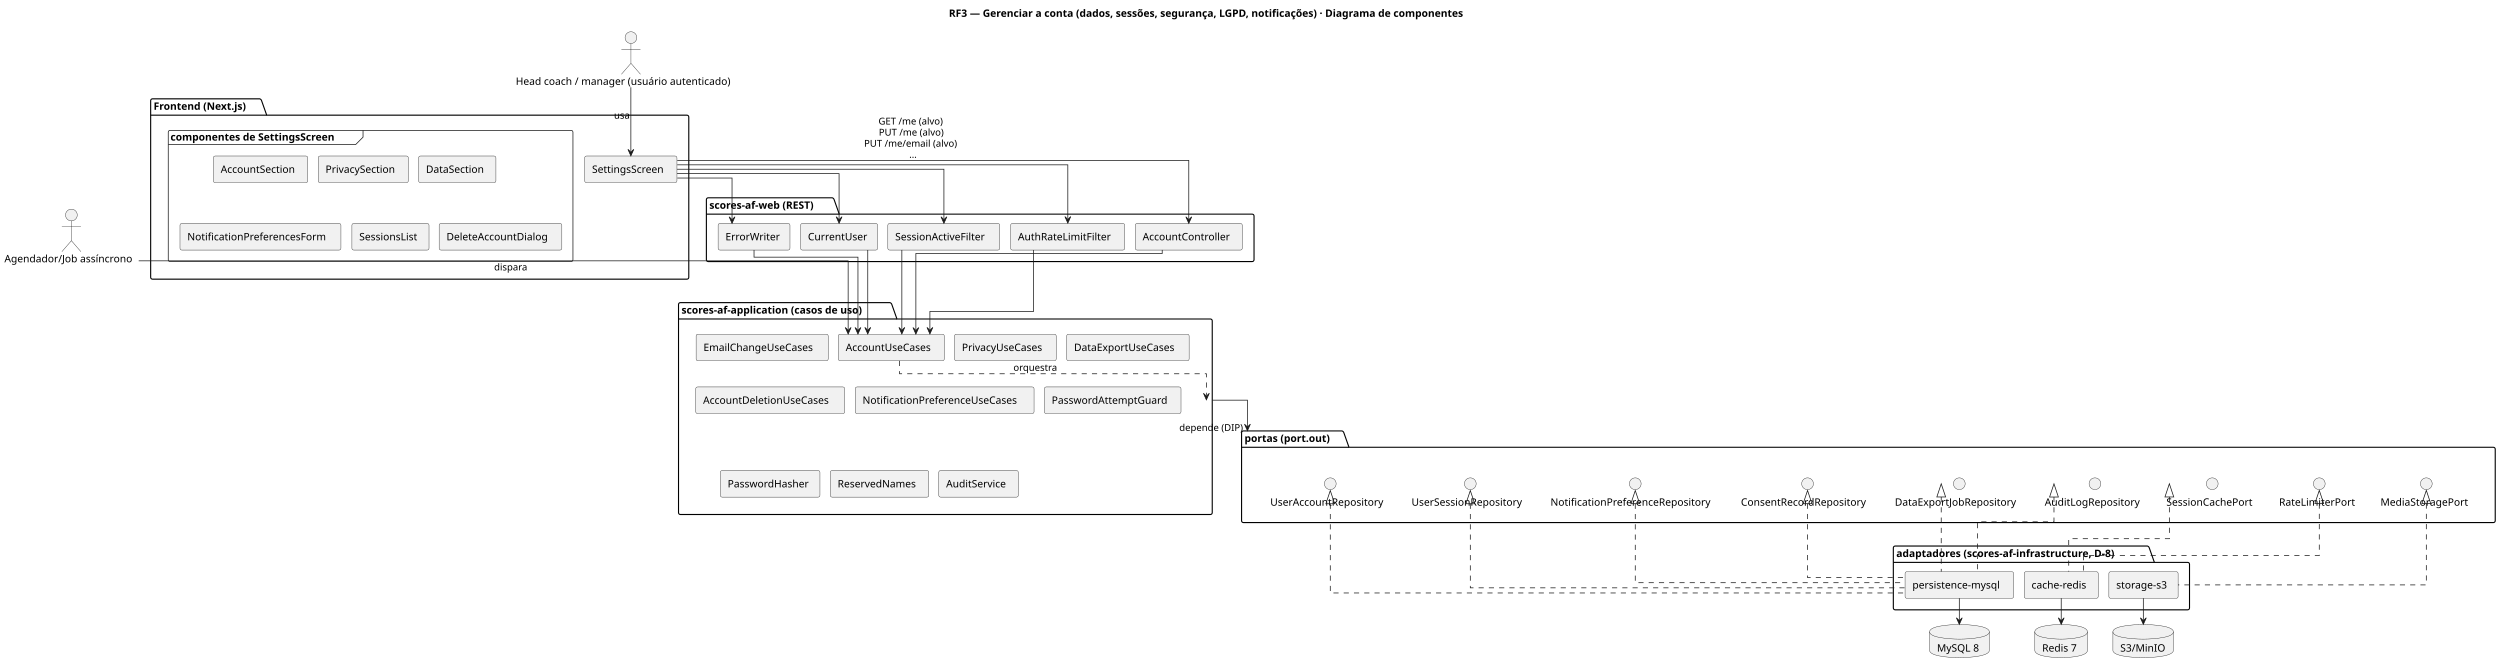
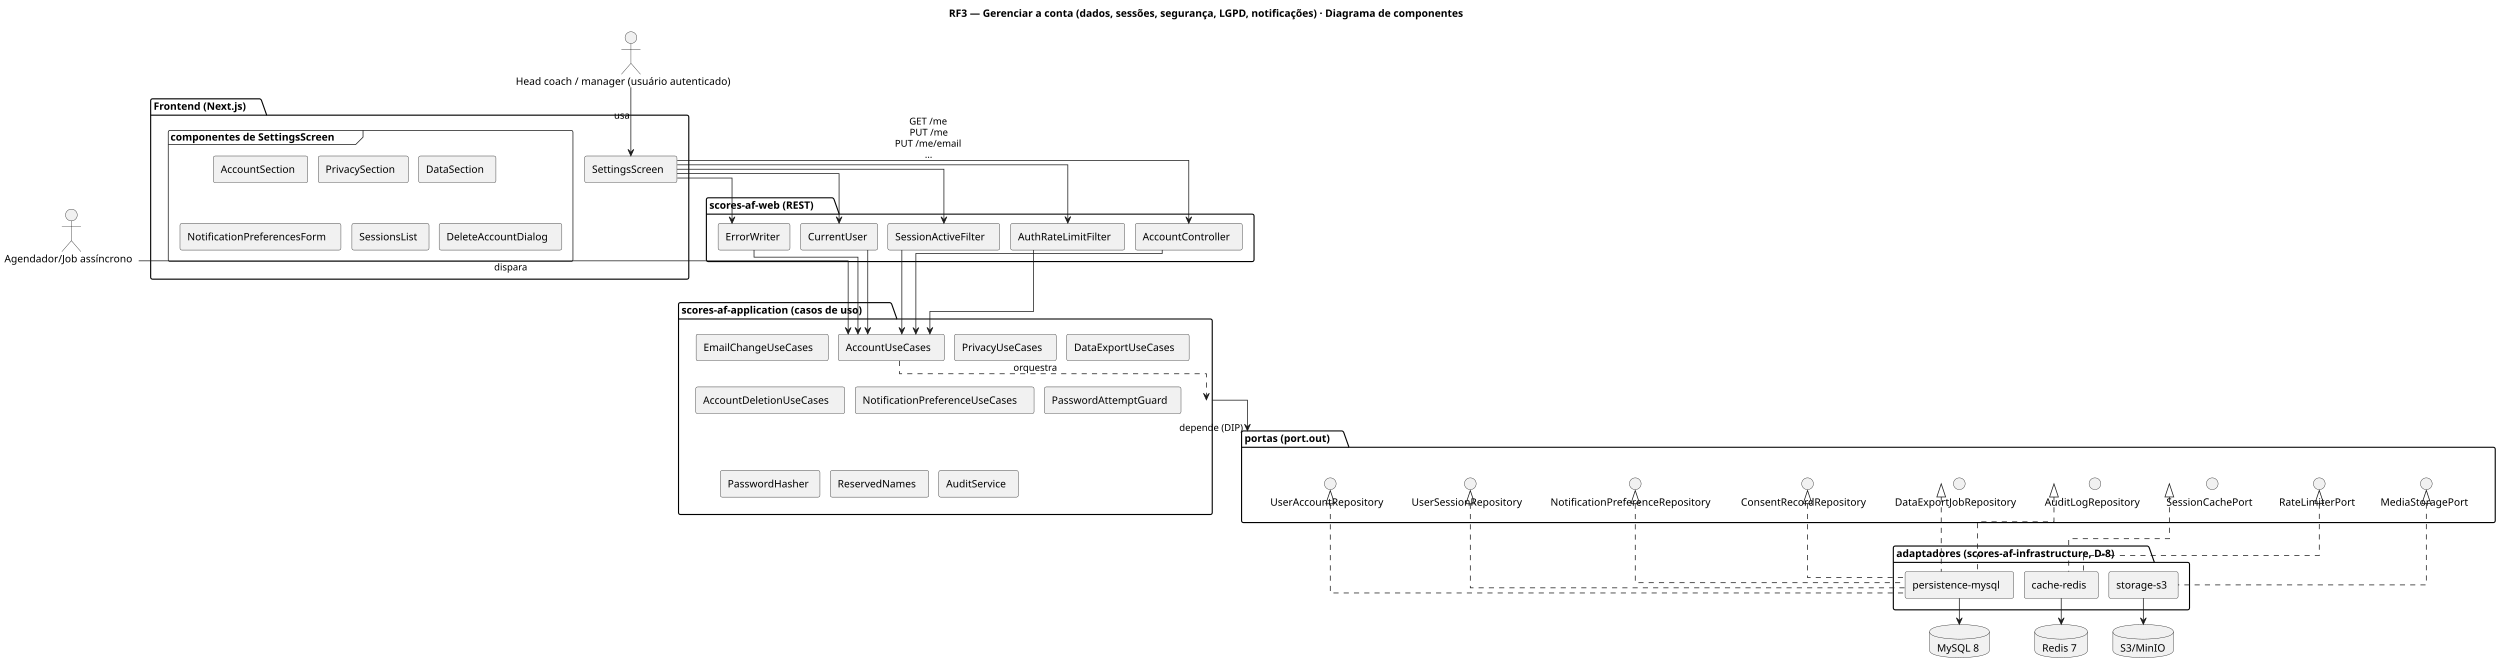
<svg xmlns="http://www.w3.org/2000/svg" contentStyleType="text/css" data-diagram-type="DESCRIPTION" height="914px" preserveAspectRatio="none" style="width:3410px;height:914px;background:#FFFFFF;" version="1.1" viewBox="0 0 3410 914" width="3410px" zoomAndPan="magnify">
  <defs />
  <g>
    <g class="title" data-source-line="1">
      <text fill="#000000" font-family="sans-serif" font-size="14" font-weight="bold" lengthAdjust="spacing" textLength="808.008" x="1294.246" y="22.995">RF3 — Gerenciar a conta (dados, sessões, segurança, LGPD, notificações) · Diagrama de componentes</text>
    </g>
    <g class="cluster" data-entity="pkg_fe" data-source-line="8" data-uid="ent0004" id="cluster_pkg_fe">
      <path d="M208,134.797 L354.284,134.797 A3.75,3.75 0 0 1 356.784,137.297 L363.784,157.094 L937,157.094 A2.5,2.5 0 0 1 939.5,159.594 L939.5,378.297 A2.5,2.5 0 0 1 937,380.797 L208,380.797 A2.5,2.5 0 0 1 205.5,378.297 L205.5,137.297 A2.5,2.5 0 0 1 208,134.797" fill="none" style="stroke:#000000;stroke-width:1.5;" />
      <line style="stroke:#000000;stroke-width:1.5;" x1="205.5" x2="363.784" y1="157.094" y2="157.094" />
      <text fill="#000000" font-family="sans-serif" font-size="14" font-weight="bold" lengthAdjust="spacing" textLength="145.284" x="209.5" y="149.792">Frontend (Next.js)</text>
    </g>
    <g class="cluster" data-entity="pkg_fe_sub" data-source-line="10" data-uid="ent0006" id="cluster_pkg_fe_sub">
      <rect fill="none" height="179" rx="2.5" ry="2.5" style="stroke:#181818;stroke-width:1;" width="552" x="229.5" y="177.797" />
      <path d="M495.185,177.797 L495.185,187.094 L485.185,197.094 L229.5,197.094" fill="none" style="stroke:#181818;stroke-width:1;" />
      <text fill="#000000" font-family="sans-serif" font-size="14" font-weight="bold" lengthAdjust="spacing" textLength="255.685" x="232.5" y="191.792">componentes de SettingsScreen</text>
    </g>
    <g class="cluster" data-entity="pkg_web" data-source-line="19" data-uid="ent0013" id="cluster_pkg_web">
      <path d="M966,269.797 L1135.239,269.797 A3.75,3.75 0 0 1 1137.739,272.297 L1144.739,292.094 L1708,292.094 A2.5,2.5 0 0 1 1710.5,294.594 L1710.5,354.297 A2.5,2.5 0 0 1 1708,356.797 L966,356.797 A2.5,2.5 0 0 1 963.5,354.297 L963.5,272.297 A2.5,2.5 0 0 1 966,269.797" fill="none" style="stroke:#000000;stroke-width:1.5;" />
      <line style="stroke:#000000;stroke-width:1.5;" x1="963.5" x2="1144.739" y1="292.094" y2="292.094" />
      <text fill="#000000" font-family="sans-serif" font-size="14" font-weight="bold" lengthAdjust="spacing" textLength="168.239" x="967.5" y="284.792">scores-af-web (REST)</text>
    </g>
    <g class="cluster" data-entity="pkg_app" data-source-line="26" data-uid="ent0019" id="cluster_pkg_app">
      <path d="M928,412.797 L1213.936,412.797 A3.75,3.75 0 0 1 1216.436,415.297 L1223.436,435.094 L1651,435.094 A2.5,2.5 0 0 1 1653.5,437.594 L1653.5,699.297 A2.5,2.5 0 0 1 1651,701.797 L928,701.797 A2.5,2.5 0 0 1 925.5,699.297 L925.5,415.297 A2.5,2.5 0 0 1 928,412.797" fill="none" style="stroke:#000000;stroke-width:1.5;" />
      <line style="stroke:#000000;stroke-width:1.5;" x1="925.5" x2="1223.436" y1="435.094" y2="435.094" />
      <text fill="#000000" font-family="sans-serif" font-size="14" font-weight="bold" lengthAdjust="spacing" textLength="284.935" x="929.5" y="427.792">scores-af-application (casos de uso)</text>
    </g>
    <g class="cluster" data-entity="pkg_ports" data-source-line="38" data-uid="ent0030" id="cluster_pkg_ports">
      <path d="M1696,587.797 L1830.52,587.797 A3.75,3.75 0 0 1 1833.02,590.297 L1840.02,610.094 L3401,610.094 A2.5,2.5 0 0 1 3403.5,612.594 L3403.5,710.297 A2.5,2.5 0 0 1 3401,712.797 L1696,712.797 A2.5,2.5 0 0 1 1693.5,710.297 L1693.5,590.297 A2.5,2.5 0 0 1 1696,587.797" fill="none" style="stroke:#000000;stroke-width:1.5;" />
      <line style="stroke:#000000;stroke-width:1.5;" x1="1693.5" x2="1840.02" y1="610.094" y2="610.094" />
      <text fill="#000000" font-family="sans-serif" font-size="14" font-weight="bold" lengthAdjust="spacing" textLength="133.519" x="1697.5" y="602.792">portas (port.out)</text>
    </g>
    <g class="cluster" data-entity="pkg_ad" data-source-line="49" data-uid="ent0040" id="cluster_pkg_ad">
      <path d="M2585,744.797 L2929.089,744.797 A3.75,3.75 0 0 1 2931.589,747.297 L2938.589,767.094 L2984,767.094 A2.5,2.5 0 0 1 2986.5,769.594 L2986.5,829.297 A2.5,2.5 0 0 1 2984,831.797 L2585,831.797 A2.5,2.5 0 0 1 2582.5,829.297 L2582.5,747.297 A2.5,2.5 0 0 1 2585,744.797" fill="none" style="stroke:#000000;stroke-width:1.5;" />
      <line style="stroke:#000000;stroke-width:1.5;" x1="2582.5" x2="2938.589" y1="767.094" y2="767.094" />
      <text fill="#000000" font-family="sans-serif" font-size="14" font-weight="bold" lengthAdjust="spacing" textLength="343.089" x="2586.5" y="759.792">adaptadores (scores-af-infrastructure, D-8)</text>
    </g>
    <g class="entity" data-entity="c3" data-source-line="9" data-uid="ent0005" id="entity_c3">
      <rect fill="#F1F1F1" height="36.297" rx="2.5" ry="2.5" style="stroke:#181818;stroke-width:0.5;" width="125.861" x="797.5" y="212.797" />
      <text fill="#000000" font-family="sans-serif" font-size="14" lengthAdjust="spacing" textLength="105.861" x="807.5" y="235.792">SettingsScreen</text>
    </g>
    <g class="entity" data-entity="c4" data-source-line="11" data-uid="ent0007" id="entity_c4">
      <rect fill="#F1F1F1" height="36.297" rx="2.5" ry="2.5" style="stroke:#181818;stroke-width:0.5;" width="128.787" x="291" y="212.797" />
      <text fill="#000000" font-family="sans-serif" font-size="14" lengthAdjust="spacing" textLength="108.787" x="301" y="235.792">AccountSection</text>
    </g>
    <g class="entity" data-entity="c5" data-source-line="12" data-uid="ent0008" id="entity_c5">
      <rect fill="#F1F1F1" height="36.297" rx="2.5" ry="2.5" style="stroke:#181818;stroke-width:0.5;" width="122.949" x="434" y="212.797" />
      <text fill="#000000" font-family="sans-serif" font-size="14" lengthAdjust="spacing" textLength="102.949" x="444" y="235.792">PrivacySection</text>
    </g>
    <g class="entity" data-entity="c6" data-source-line="13" data-uid="ent0009" id="entity_c6">
      <rect fill="#F1F1F1" height="36.297" rx="2.5" ry="2.5" style="stroke:#181818;stroke-width:0.5;" width="105.442" x="571" y="212.797" />
      <text fill="#000000" font-family="sans-serif" font-size="14" lengthAdjust="spacing" textLength="85.442" x="581" y="235.792">DataSection</text>
    </g>
    <g class="entity" data-entity="c7" data-source-line="14" data-uid="ent0010" id="entity_c7">
      <rect fill="#F1F1F1" height="36.297" rx="2.5" ry="2.5" style="stroke:#181818;stroke-width:0.5;" width="219.541" x="245.5" y="304.797" />
      <text fill="#000000" font-family="sans-serif" font-size="14" lengthAdjust="spacing" textLength="199.541" x="255.5" y="327.792">NotificationPreferencesForm</text>
    </g>
    <g class="entity" data-entity="c8" data-source-line="15" data-uid="ent0011" id="entity_c8">
      <rect fill="#F1F1F1" height="36.297" rx="2.5" ry="2.5" style="stroke:#181818;stroke-width:0.5;" width="105.183" x="480" y="304.797" />
      <text fill="#000000" font-family="sans-serif" font-size="14" lengthAdjust="spacing" textLength="85.183" x="490" y="327.792">SessionsList</text>
    </g>
    <g class="entity" data-entity="c9" data-source-line="16" data-uid="ent0012" id="entity_c9">
      <rect fill="#F1F1F1" height="36.297" rx="2.5" ry="2.5" style="stroke:#181818;stroke-width:0.5;" width="167.362" x="599" y="304.797" />
      <text fill="#000000" font-family="sans-serif" font-size="14" lengthAdjust="spacing" textLength="147.362" x="609" y="327.792">DeleteAccountDialog</text>
    </g>
    <g class="entity" data-entity="c10" data-source-line="20" data-uid="ent0014" id="entity_c10">
      <rect fill="#F1F1F1" height="36.297" rx="2.5" ry="2.5" style="stroke:#181818;stroke-width:0.5;" width="145.945" x="1548.5" y="304.797" />
      <text fill="#000000" font-family="sans-serif" font-size="14" lengthAdjust="spacing" textLength="125.945" x="1558.5" y="327.792">AccountController</text>
    </g>
    <g class="entity" data-entity="c11" data-source-line="21" data-uid="ent0015" id="entity_c11">
      <rect fill="#F1F1F1" height="36.297" rx="2.5" ry="2.5" style="stroke:#181818;stroke-width:0.5;" width="155.618" x="1378.5" y="304.797" />
      <text fill="#000000" font-family="sans-serif" font-size="14" lengthAdjust="spacing" textLength="135.618" x="1388.5" y="327.792">AuthRateLimitFilter</text>
    </g>
    <g class="entity" data-entity="c12" data-source-line="22" data-uid="ent0016" id="entity_c12">
      <rect fill="#F1F1F1" height="36.297" rx="2.5" ry="2.5" style="stroke:#181818;stroke-width:0.5;" width="152.658" x="1211" y="304.797" />
      <text fill="#000000" font-family="sans-serif" font-size="14" lengthAdjust="spacing" textLength="132.658" x="1221" y="327.792">SessionActiveFilter</text>
    </g>
    <g class="entity" data-entity="c13" data-source-line="23" data-uid="ent0017" id="entity_c13">
      <rect fill="#F1F1F1" height="36.297" rx="2.5" ry="2.5" style="stroke:#181818;stroke-width:0.5;" width="105.046" x="1092" y="304.797" />
      <text fill="#000000" font-family="sans-serif" font-size="14" lengthAdjust="spacing" textLength="85.046" x="1102" y="327.792">CurrentUser</text>
    </g>
    <g class="entity" data-entity="c14" data-source-line="24" data-uid="ent0018" id="entity_c14">
      <rect fill="#F1F1F1" height="36.297" rx="2.5" ry="2.5" style="stroke:#181818;stroke-width:0.5;" width="98.025" x="979.5" y="304.797" />
      <text fill="#000000" font-family="sans-serif" font-size="14" lengthAdjust="spacing" textLength="78.025" x="989.5" y="327.792">ErrorWriter</text>
    </g>
    <g class="entity" data-entity="c15" data-source-line="27" data-uid="ent0020" id="entity_c15">
      <rect fill="#F1F1F1" height="36.297" rx="2.5" ry="2.5" style="stroke:#181818;stroke-width:0.5;" width="144.482" x="1143.5" y="455.797" />
      <text fill="#000000" font-family="sans-serif" font-size="14" lengthAdjust="spacing" textLength="124.482" x="1153.5" y="478.792">AccountUseCases</text>
    </g>
    <g class="entity" data-entity="c16" data-source-line="28" data-uid="ent0021" id="entity_c16">
      <rect fill="#F1F1F1" height="36.297" rx="2.5" ry="2.5" style="stroke:#181818;stroke-width:0.5;" width="180.152" x="949.5" y="455.797" />
      <text fill="#000000" font-family="sans-serif" font-size="14" lengthAdjust="spacing" textLength="160.152" x="959.5" y="478.792">EmailChangeUseCases</text>
    </g>
    <g class="entity" data-entity="c17" data-source-line="29" data-uid="ent0022" id="entity_c17">
      <rect fill="#F1F1F1" height="36.297" rx="2.5" ry="2.5" style="stroke:#181818;stroke-width:0.5;" width="138.644" x="1302" y="455.797" />
      <text fill="#000000" font-family="sans-serif" font-size="14" lengthAdjust="spacing" textLength="118.644" x="1312" y="478.792">PrivacyUseCases</text>
    </g>
    <g class="entity" data-entity="c18" data-source-line="30" data-uid="ent0023" id="entity_c18">
      <rect fill="#F1F1F1" height="36.297" rx="2.5" ry="2.5" style="stroke:#181818;stroke-width:0.5;" width="166.966" x="1455" y="455.797" />
      <text fill="#000000" font-family="sans-serif" font-size="14" lengthAdjust="spacing" textLength="146.966" x="1465" y="478.792">DataExportUseCases</text>
    </g>
    <g class="entity" data-entity="c19" data-source-line="31" data-uid="ent0024" id="entity_c19">
      <rect fill="#F1F1F1" height="36.297" rx="2.5" ry="2.5" style="stroke:#181818;stroke-width:0.5;" width="203.196" x="949" y="527.797" />
      <text fill="#000000" font-family="sans-serif" font-size="14" lengthAdjust="spacing" textLength="183.196" x="959" y="550.792">AccountDeletionUseCases</text>
    </g>
    <g class="entity" data-entity="c20" data-source-line="32" data-uid="ent0025" id="entity_c20">
      <rect fill="#F1F1F1" height="36.297" rx="2.5" ry="2.5" style="stroke:#181818;stroke-width:0.5;" width="243.945" x="1166.5" y="527.797" />
      <text fill="#000000" font-family="sans-serif" font-size="14" lengthAdjust="spacing" textLength="223.945" x="1176.5" y="550.792">NotificationPreferenceUseCases</text>
    </g>
    <g class="entity" data-entity="c21" data-source-line="33" data-uid="ent0026" id="entity_c21">
      <rect fill="#F1F1F1" height="36.297" rx="2.5" ry="2.5" style="stroke:#181818;stroke-width:0.5;" width="186.394" x="1424.5" y="527.797" />
      <text fill="#000000" font-family="sans-serif" font-size="14" lengthAdjust="spacing" textLength="166.394" x="1434.5" y="550.792">PasswordAttemptGuard</text>
    </g>
    <g class="entity" data-entity="c22" data-source-line="34" data-uid="ent0027" id="entity_c22">
      <rect fill="#F1F1F1" height="36.297" rx="2.5" ry="2.5" style="stroke:#181818;stroke-width:0.5;" width="135.91" x="982.5" y="641.797" />
      <text fill="#000000" font-family="sans-serif" font-size="14" lengthAdjust="spacing" textLength="115.91" x="992.5" y="664.792">PasswordHasher</text>
    </g>
    <g class="entity" data-entity="c23" data-source-line="35" data-uid="ent0028" id="entity_c23">
      <rect fill="#F1F1F1" height="36.297" rx="2.5" ry="2.5" style="stroke:#181818;stroke-width:0.5;" width="134.386" x="1132.5" y="641.797" />
      <text fill="#000000" font-family="sans-serif" font-size="14" lengthAdjust="spacing" textLength="114.386" x="1142.5" y="664.792">ReservedNames</text>
    </g>
    <g class="entity" data-entity="c24" data-source-line="36" data-uid="ent0029" id="entity_c24">
      <rect fill="#F1F1F1" height="36.297" rx="2.5" ry="2.5" style="stroke:#181818;stroke-width:0.5;" width="108.457" x="1280.5" y="641.797" />
      <text fill="#000000" font-family="sans-serif" font-size="14" lengthAdjust="spacing" textLength="88.457" x="1290.5" y="664.792">AuditService</text>
    </g>
    <g class="entity" data-entity="c25" data-source-line="39" data-uid="ent0031" id="entity_c25">
      <ellipse cx="1814.5" cy="659.797" fill="#F1F1F1" rx="8" ry="8" style="stroke:#181818;stroke-width:0.5;" />
      <text fill="#000000" font-family="sans-serif" font-size="14" lengthAdjust="spacing" textLength="163.755" x="1732.623" y="689.792">UserAccountRepository</text>
    </g>
    <g class="entity" data-entity="c26" data-source-line="40" data-uid="ent0032" id="entity_c26">
      <ellipse cx="2005.5" cy="659.797" fill="#F1F1F1" rx="8" ry="8" style="stroke:#181818;stroke-width:0.5;" />
      <text fill="#000000" font-family="sans-serif" font-size="14" lengthAdjust="spacing" textLength="160.398" x="1925.301" y="689.792">UserSessionRepository</text>
    </g>
    <g class="entity" data-entity="c27" data-source-line="41" data-uid="ent0033" id="entity_c27">
      <ellipse cx="2230.5" cy="659.797" fill="#F1F1F1" rx="8" ry="8" style="stroke:#181818;stroke-width:0.5;" />
      <text fill="#000000" font-family="sans-serif" font-size="14" lengthAdjust="spacing" textLength="231.308" x="2114.846" y="689.792">NotificationPreferenceRepository</text>
    </g>
    <g class="entity" data-entity="c28" data-source-line="42" data-uid="ent0034" id="entity_c28">
      <ellipse cx="2465.5" cy="659.797" fill="#F1F1F1" rx="8" ry="8" style="stroke:#181818;stroke-width:0.5;" />
      <text fill="#000000" font-family="sans-serif" font-size="14" lengthAdjust="spacing" textLength="181.802" x="2374.599" y="689.792">ConsentRecordRepository</text>
    </g>
    <g class="entity" data-entity="c29" data-source-line="43" data-uid="ent0035" id="entity_c29">
      <ellipse cx="2672.5" cy="659.797" fill="#F1F1F1" rx="8" ry="8" style="stroke:#181818;stroke-width:0.5;" />
      <text fill="#000000" font-family="sans-serif" font-size="14" lengthAdjust="spacing" textLength="175.909" x="2584.545" y="689.792">DataExportJobRepository</text>
    </g>
    <g class="entity" data-entity="c30" data-source-line="44" data-uid="ent0036" id="entity_c30">
      <ellipse cx="2857.5" cy="659.797" fill="#F1F1F1" rx="8" ry="8" style="stroke:#181818;stroke-width:0.5;" />
      <text fill="#000000" font-family="sans-serif" font-size="14" lengthAdjust="spacing" textLength="137.04" x="2788.98" y="689.792">AuditLogRepository</text>
    </g>
    <g class="entity" data-entity="c31" data-source-line="45" data-uid="ent0037" id="entity_c31">
      <ellipse cx="3017.5" cy="659.797" fill="#F1F1F1" rx="8" ry="8" style="stroke:#181818;stroke-width:0.5;" />
      <text fill="#000000" font-family="sans-serif" font-size="14" lengthAdjust="spacing" textLength="125.207" x="2954.896" y="689.792">SessionCachePort</text>
    </g>
    <g class="entity" data-entity="c32" data-source-line="46" data-uid="ent0038" id="entity_c32">
      <ellipse cx="3163.5" cy="659.797" fill="#F1F1F1" rx="8" ry="8" style="stroke:#181818;stroke-width:0.5;" />
      <text fill="#000000" font-family="sans-serif" font-size="14" lengthAdjust="spacing" textLength="109.737" x="3108.631" y="689.792">RateLimiterPort</text>
    </g>
    <g class="entity" data-entity="c33" data-source-line="47" data-uid="ent0039" id="entity_c33">
      <ellipse cx="3309.5" cy="659.797" fill="#F1F1F1" rx="8" ry="8" style="stroke:#181818;stroke-width:0.5;" />
      <text fill="#000000" font-family="sans-serif" font-size="14" lengthAdjust="spacing" textLength="125.077" x="3246.961" y="689.792">MediaStoragePort</text>
    </g>
    <g class="entity" data-entity="c34" data-source-line="50" data-uid="ent0041" id="entity_c34">
      <rect fill="#F1F1F1" height="36.297" rx="2.5" ry="2.5" style="stroke:#181818;stroke-width:0.5;" width="148.065" x="2598.5" y="779.797" />
      <text fill="#000000" font-family="sans-serif" font-size="14" lengthAdjust="spacing" textLength="128.065" x="2608.5" y="802.792">persistence-mysql</text>
    </g>
    <g class="entity" data-entity="c35" data-source-line="51" data-uid="ent0042" id="entity_c35">
      <rect fill="#F1F1F1" height="36.297" rx="2.5" ry="2.5" style="stroke:#181818;stroke-width:0.5;" width="100.951" x="2761" y="779.797" />
      <text fill="#000000" font-family="sans-serif" font-size="14" lengthAdjust="spacing" textLength="80.951" x="2771" y="802.792">cache-redis</text>
    </g>
    <g class="entity" data-entity="c36" data-source-line="52" data-uid="ent0043" id="entity_c36">
      <rect fill="#F1F1F1" height="36.297" rx="2.5" ry="2.5" style="stroke:#181818;stroke-width:0.5;" width="94.436" x="2876.5" y="779.797" />
      <text fill="#000000" font-family="sans-serif" font-size="14" lengthAdjust="spacing" textLength="74.436" x="2886.5" y="802.792">storage-s3</text>
    </g>
    <g class="entity" data-entity="c1" data-source-line="6" data-uid="ent0002" id="entity_c1">
      <ellipse cx="860.6" cy="51.297" fill="#F1F1F1" rx="8" ry="8" style="stroke:#181818;stroke-width:0.5;" />
      <path d="M860.6,59.297 L860.6,86.297 M847.6,67.297 L873.6,67.297 M860.6,86.297 L847.6,101.297 M860.6,86.297 L873.6,101.297" fill="none" style="stroke:#181818;stroke-width:0.5;" />
      <text fill="#000000" font-family="sans-serif" font-size="14" lengthAdjust="spacing" textLength="314.2" x="703.5" y="115.792">Head coach / manager (usuário autenticado)</text>
    </g>
    <g class="entity" data-entity="c2" data-source-line="7" data-uid="ent0003" id="entity_c2">
      <ellipse cx="97.379" cy="293.297" fill="#F1F1F1" rx="8" ry="8" style="stroke:#181818;stroke-width:0.5;" />
      <path d="M97.379,301.297 L97.379,328.297 M84.379,309.297 L110.379,309.297 M97.379,328.297 L84.379,343.297 M97.379,328.297 L110.379,343.297" fill="none" style="stroke:#181818;stroke-width:0.5;" />
      <text fill="#000000" font-family="sans-serif" font-size="14" lengthAdjust="spacing" textLength="182.759" x="6" y="357.792">Agendador/Job assíncrono</text>
    </g>
    <g class="entity" data-entity="s1" data-source-line="54" data-uid="ent0044" id="entity_s1">
      <path d="M2632,861.797 C2632,851.797 2672.714,851.797 2672.714,851.797 C2672.714,851.797 2713.428,851.797 2713.428,861.797 L2713.428,887.094 C2713.428,897.094 2672.714,897.094 2672.714,897.094 C2672.714,897.094 2632,897.094 2632,887.094 L2632,861.797" fill="#F1F1F1" style="stroke:#181818;stroke-width:0.5;" />
      <path d="M2632,861.797 C2632,871.797 2672.714,871.797 2672.714,871.797 C2672.714,871.797 2713.428,871.797 2713.428,861.797" fill="none" style="stroke:#181818;stroke-width:0.5;" />
      <text fill="#000000" font-family="sans-serif" font-size="14" lengthAdjust="spacing" textLength="61.428" x="2642" y="888.792">MySQL 8</text>
    </g>
    <g class="entity" data-entity="s2" data-source-line="55" data-uid="ent0045" id="entity_s2">
      <path d="M2775.5,861.797 C2775.5,851.797 2811.384,851.797 2811.384,851.797 C2811.384,851.797 2847.269,851.797 2847.269,861.797 L2847.269,887.094 C2847.269,897.094 2811.384,897.094 2811.384,897.094 C2811.384,897.094 2775.5,897.094 2775.5,887.094 L2775.5,861.797" fill="#F1F1F1" style="stroke:#181818;stroke-width:0.5;" />
      <path d="M2775.5,861.797 C2775.5,871.797 2811.384,871.797 2811.384,871.797 C2811.384,871.797 2847.269,871.797 2847.269,861.797" fill="none" style="stroke:#181818;stroke-width:0.5;" />
      <text fill="#000000" font-family="sans-serif" font-size="14" lengthAdjust="spacing" textLength="51.769" x="2785.5" y="888.792">Redis 7</text>
    </g>
    <g class="entity" data-entity="s3" data-source-line="56" data-uid="ent0046" id="entity_s3">
      <path d="M2882,861.797 C2882,851.797 2923.251,851.797 2923.251,851.797 C2923.251,851.797 2964.501,851.797 2964.501,861.797 L2964.501,887.094 C2964.501,897.094 2923.251,897.094 2923.251,897.094 C2923.251,897.094 2882,897.094 2882,887.094 L2882,861.797" fill="#F1F1F1" style="stroke:#181818;stroke-width:0.5;" />
      <path d="M2882,861.797 C2882,871.797 2923.251,871.797 2923.251,871.797 C2923.251,871.797 2964.501,871.797 2964.501,861.797" fill="none" style="stroke:#181818;stroke-width:0.5;" />
      <text fill="#000000" font-family="sans-serif" font-size="14" lengthAdjust="spacing" textLength="62.501" x="2892" y="888.792">S3/MinIO</text>
    </g>
    <g class="link" data-entity-1="c1" data-entity-2="c3" data-source-line="57" data-uid="lnk47" id="link_c1_c3">
      <path d="M860.5,119.037 C860.5,149.067 860.5,183.547 860.5,206.637" fill="none" id="c1-to-c3" style="stroke:#181818;stroke-width:1;" />
      <polygon fill="#181818" points="860.5,212.637,864.5,203.637,860.5,207.637,856.5,203.637,860.5,212.637" style="stroke:#181818;stroke-width:1;" />
      <text fill="#000000" font-family="sans-serif" font-size="13" lengthAdjust="spacing" textLength="22.979" x="837.5" y="161.904">usa</text>
    </g>
    <g class="link" data-entity-1="c2" data-entity-2="c15" data-source-line="58" data-uid="lnk48" id="link_c2_c15">
      <path d="M189.2,355.797 C446.55,355.797 1156.88,355.797 1156.88,355.797 C1156.88,355.797 1156.88,416.517 1156.88,449.617" fill="none" id="c2-to-c15" style="stroke:#181818;stroke-width:1;" />
      <polygon fill="#181818" points="1156.88,455.617,1160.88,446.617,1156.88,450.617,1152.88,446.617,1156.88,455.617" style="stroke:#181818;stroke-width:1;" />
      <text fill="#000000" font-family="sans-serif" font-size="13" lengthAdjust="spacing" textLength="48.166" x="673.95" y="368.864">dispara</text>
    </g>
    <g class="link" data-entity-1="c3" data-entity-2="c10" data-source-line="59" data-uid="lnk49" id="link_c3_c10">
      <path d="M923.75,218.797 C1106.36,218.797 1621.5,218.797 1621.5,218.797 C1621.5,218.797 1621.5,268.887 1621.5,298.677" fill="none" id="c3-to-c10" style="stroke:#181818;stroke-width:1;" />
      <polygon fill="#181818" points="1621.5,304.677,1625.5,295.677,1621.5,299.677,1617.5,295.677,1621.5,304.677" style="stroke:#181818;stroke-width:1;" />
-       <text fill="#000000" font-family="sans-serif" font-size="13" lengthAdjust="spacing" textLength="96.903" x="1198.219" y="169.864">GET /me (alvo)</text>
-       <text fill="#000000" font-family="sans-serif" font-size="13" lengthAdjust="spacing" textLength="95.97" x="1198.686" y="184.997">PUT /me (alvo)</text>
-       <text fill="#000000" font-family="sans-serif" font-size="13" lengthAdjust="spacing" textLength="136.202" x="1178.57" y="200.129">PUT /me/email (alvo)</text>
-       <text fill="#000000" font-family="sans-serif" font-size="13" lengthAdjust="spacing" textLength="13" x="1240.171" y="215.262">…</text>
+       <text fill="#000000" font-family="sans-serif" font-size="13" lengthAdjust="spacing" textLength="55.402" x="1240.219" y="169.864">GET /me</text>
+       <text fill="#000000" font-family="sans-serif" font-size="13" lengthAdjust="spacing" textLength="54.469" x="1240.686" y="184.997">PUT /me</text>
+       <text fill="#000000" font-family="sans-serif" font-size="13" lengthAdjust="spacing" textLength="94.701" x="1220.57" y="200.129">PUT /me/email</text>
+       <text fill="#000000" font-family="sans-serif" font-size="13" lengthAdjust="spacing" textLength="13" x="1261.42" y="215.262">…</text>
    </g>
    <g class="link" data-entity-1="c3" data-entity-2="c11" data-source-line="60" data-uid="lnk50" id="link_c3_c11">
      <path d="M923.72,224.797 C1077.11,224.797 1456.5,224.797 1456.5,224.797 C1456.5,224.797 1456.5,269.977 1456.5,298.367" fill="none" id="c3-to-c11" style="stroke:#181818;stroke-width:1;" />
      <polygon fill="#181818" points="1456.5,304.367,1460.5,295.367,1456.5,299.367,1452.5,295.367,1456.5,304.367" style="stroke:#181818;stroke-width:1;" />
    </g>
    <g class="link" data-entity-1="c3" data-entity-2="c12" data-source-line="61" data-uid="lnk51" id="link_c3_c12">
      <path d="M923.51,230.797 C1042.28,230.797 1287.5,230.797 1287.5,230.797 C1287.5,230.797 1287.5,271.807 1287.5,298.617" fill="none" id="c3-to-c12" style="stroke:#181818;stroke-width:1;" />
      <polygon fill="#181818" points="1287.5,304.617,1291.5,295.617,1287.5,299.617,1283.5,295.617,1287.5,304.617" style="stroke:#181818;stroke-width:1;" />
    </g>
    <g class="link" data-entity-1="c3" data-entity-2="c13" data-source-line="62" data-uid="lnk52" id="link_c3_c13">
      <path d="M923.53,236.797 C1007.2,236.797 1144.5,236.797 1144.5,236.797 C1144.5,236.797 1144.5,273.317 1144.5,298.557" fill="none" id="c3-to-c13" style="stroke:#181818;stroke-width:1;" />
      <polygon fill="#181818" points="1144.5,304.557,1148.5,295.557,1144.5,299.557,1140.5,295.557,1144.5,304.557" style="stroke:#181818;stroke-width:1;" />
    </g>
    <g class="link" data-entity-1="c3" data-entity-2="c14" data-source-line="63" data-uid="lnk53" id="link_c3_c14">
      <path d="M923.85,242.797 C960.12,242.797 998.5,242.797 998.5,242.797 C998.5,242.797 998.5,275.037 998.5,298.647" fill="none" id="c3-to-c14" style="stroke:#181818;stroke-width:1;" />
      <polygon fill="#181818" points="998.5,304.647,1002.5,295.647,998.5,299.647,994.5,295.647,998.5,304.647" style="stroke:#181818;stroke-width:1;" />
    </g>
    <g class="link" data-entity-1="c10" data-entity-2="c15" data-source-line="64" data-uid="lnk54" id="link_c10_c15">
      <path d="M1585.25,340.917 C1585.25,343.767 1585.25,345.797 1585.25,345.797 C1585.25,345.797 1249.25,345.797 1249.25,345.797 C1249.25,345.797 1249.25,414.447 1249.25,449.727" fill="none" id="c10-to-c15" style="stroke:#181818;stroke-width:1;" />
      <polygon fill="#181818" points="1249.25,455.727,1253.25,446.727,1249.25,450.727,1245.25,446.727,1249.25,455.727" style="stroke:#181818;stroke-width:1;" />
    </g>
    <g class="link" data-entity-1="c11" data-entity-2="c15" data-source-line="65" data-uid="lnk55" id="link_c11_c15">
      <path d="M1409.75,341.037 C1409.75,370.367 1409.75,424.797 1409.75,424.797 C1409.75,424.797 1268.38,424.797 1268.38,424.797 C1268.38,424.797 1268.38,435.617 1268.38,449.547" fill="none" id="c11-to-c15" style="stroke:#181818;stroke-width:1;" />
      <polygon fill="#181818" points="1268.38,455.547,1272.38,446.547,1268.38,450.547,1264.38,446.547,1268.38,455.547" style="stroke:#181818;stroke-width:1;" />
    </g>
    <g class="link" data-entity-1="c12" data-entity-2="c15" data-source-line="66" data-uid="lnk56" id="link_c12_c15">
      <path d="M1230.12,341.007 C1230.12,370.037 1230.12,420.457 1230.12,449.517" fill="none" id="c12-to-c15" style="stroke:#181818;stroke-width:1;" />
      <polygon fill="#181818" points="1230.12,455.517,1234.12,446.517,1230.12,450.517,1226.12,446.517,1230.12,455.517" style="stroke:#181818;stroke-width:1;" />
    </g>
    <g class="link" data-entity-1="c13" data-entity-2="c15" data-source-line="67" data-uid="lnk57" id="link_c13_c15">
      <path d="M1183.62,341.007 C1183.62,370.037 1183.62,420.457 1183.62,449.517" fill="none" id="c13-to-c15" style="stroke:#181818;stroke-width:1;" />
      <polygon fill="#181818" points="1183.62,455.517,1187.62,446.517,1183.62,450.517,1179.62,446.517,1183.62,455.517" style="stroke:#181818;stroke-width:1;" />
    </g>
    <g class="link" data-entity-1="c14" data-entity-2="c15" data-source-line="68" data-uid="lnk58" id="link_c14_c15">
      <path d="M1028.5,341.007 C1028.5,346.347 1028.5,350.797 1028.5,350.797 C1028.5,350.797 1170.25,350.797 1170.25,350.797 C1170.25,350.797 1170.25,415.437 1170.25,449.647" fill="none" id="c14-to-c15" style="stroke:#181818;stroke-width:1;" />
      <polygon fill="#181818" points="1170.25,455.647,1174.25,446.647,1170.25,450.647,1166.25,446.647,1170.25,455.647" style="stroke:#181818;stroke-width:1;" />
    </g>
    <g class="link" data-entity-1="c15" data-entity-2="pkg_app" data-source-line="69" data-uid="lnk59" id="link_c15_pkg_app">
      <path d="M1227,492.217 C1227,501.077 1227,509.797 1227,509.797 C1227,509.797 1645.5,509.797 1645.5,509.797 C1645.5,509.797 1645.5,535.437 1645.5,539.397" fill="none" id="c15-to-pkg_app" style="stroke:#181818;stroke-width:1;stroke-dasharray:7,7;" />
      <polygon fill="#181818" points="1645.5,545.397,1649.5,536.397,1645.5,540.397,1641.5,536.397,1645.5,545.397" style="stroke:#181818;stroke-width:1;" />
      <text fill="#000000" font-family="sans-serif" font-size="13" lengthAdjust="spacing" textLength="62.969" x="1382.26" y="505.864">orquestra</text>
    </g>
    <g class="link" data-entity-1="pkg_app" data-entity-2="pkg_ports" data-source-line="70" data-uid="lnk60" id="link_pkg_app_pkg_ports">
      <path d="M1653.524,545.797 C1654.715,545.797 1656.006,545.797 1657.376,545.797 C1662.855,545.797 1669.584,545.797 1676.121,545.797 C1689.195,545.797 1701.5,545.797 1701.5,545.797 C1701.5,545.797 1701.5,552.269 1701.5,562.13 C1701.5,567.06 1701.5,572.837 1701.5,579.076 C1701.5,580.636 1701.5,582.224 1701.5,583.835 C1701.5,584.641 1701.5,585.452 1701.5,586.269 C1701.5,586.677 1701.5,581.086 1701.5,581.497" fill="none" id="pkg_app-to-pkg_ports" style="stroke:#181818;stroke-width:1;" />
      <polygon fill="#181818" points="1701.5,587.497,1705.5,578.497,1701.5,582.497,1697.5,578.497,1701.5,587.497" style="stroke:#181818;stroke-width:1;" />
      <text fill="#000000" font-family="sans-serif" font-size="13" lengthAdjust="spacing" textLength="92.949" x="1608.5" y="587.814">depende (DIP)</text>
    </g>
    <g class="link" data-entity-1="c25" data-entity-2="c34" data-source-line="71" data-uid="lnk62" id="link_c25_c34">
      <path d="M1814.5,687.117 C1814.5,719.737 1814.5,808.797 1814.5,808.797 C1814.5,808.797 2389.8,808.797 2598.23,808.797" fill="none" id="c25-backto-c34" style="stroke:#181818;stroke-width:1;stroke-dasharray:7,7;" />
      <polygon fill="none" points="1814.5,669.117,1808.5,687.117,1820.5,687.117,1814.5,669.117" style="stroke:#181818;stroke-width:1;" />
    </g>
    <g class="link" data-entity-1="c26" data-entity-2="c34" data-source-line="72" data-uid="lnk64" id="link_c26_c34">
      <path d="M2005.5,687.117 C2005.5,718.707 2005.5,801.797 2005.5,801.797 C2005.5,801.797 2424.39,801.797 2598.25,801.797" fill="none" id="c26-backto-c34" style="stroke:#181818;stroke-width:1;stroke-dasharray:7,7;" />
      <polygon fill="none" points="2005.5,669.117,1999.5,687.117,2011.5,687.117,2005.5,669.117" style="stroke:#181818;stroke-width:1;" />
    </g>
    <g class="link" data-entity-1="c27" data-entity-2="c34" data-source-line="73" data-uid="lnk66" id="link_c27_c34">
      <path d="M2230.5,687.077 C2230.5,717.577 2230.5,794.797 2230.5,794.797 C2230.5,794.797 2472.05,794.797 2598.02,794.797" fill="none" id="c27-backto-c34" style="stroke:#181818;stroke-width:1;stroke-dasharray:7,7;" />
      <polygon fill="none" points="2230.5,669.077,2224.5,687.077,2236.5,687.077,2230.5,669.077" style="stroke:#181818;stroke-width:1;" />
    </g>
    <g class="link" data-entity-1="c28" data-entity-2="c34" data-source-line="74" data-uid="lnk68" id="link_c28_c34">
      <path d="M2465.5,687.007 C2465.5,716.347 2465.5,787.797 2465.5,787.797 C2465.5,787.797 2538.96,787.797 2598.35,787.797" fill="none" id="c28-backto-c34" style="stroke:#181818;stroke-width:1;stroke-dasharray:7,7;" />
      <polygon fill="none" points="2465.5,669.007,2459.5,687.007,2471.5,687.007,2465.5,669.007" style="stroke:#181818;stroke-width:1;" />
    </g>
    <g class="link" data-entity-1="c29" data-entity-2="c34" data-source-line="75" data-uid="lnk70" id="link_c29_c34">
      <path d="M2647.83,677.897 C2647.83,681.117 2647.83,743.037 2647.83,779.707" fill="none" id="c29-backto-c34" style="stroke:#181818;stroke-width:1;stroke-dasharray:7,7;" />
      <polygon fill="none" points="2647.83,659.897,2641.83,677.897,2653.83,677.897,2647.83,659.897" style="stroke:#181818;stroke-width:1;" />
    </g>
    <g class="link" data-entity-1="c30" data-entity-2="c34" data-source-line="76" data-uid="lnk72" id="link_c30_c34">
      <path d="M2801.62,677.947 C2801.62,680.997 2801.62,711.797 2801.62,711.797 C2801.62,711.797 2697.17,711.797 2697.17,711.797 C2697.17,711.797 2697.17,754.317 2697.17,779.557" fill="none" id="c30-backto-c34" style="stroke:#181818;stroke-width:1;stroke-dasharray:7,7;" />
      <polygon fill="none" points="2801.62,659.947,2795.62,677.947,2807.62,677.947,2801.62,659.947" style="stroke:#181818;stroke-width:1;" />
    </g>
    <g class="link" data-entity-1="c31" data-entity-2="c35" data-source-line="77" data-uid="lnk74" id="link_c31_c35">
      <path d="M2959,677.847 C2959,680.127 2959,734.797 2959,734.797 C2959,734.797 2821.75,734.797 2821.75,734.797 C2821.75,734.797 2821.75,760.967 2821.75,779.577" fill="none" id="c31-backto-c35" style="stroke:#181818;stroke-width:1;stroke-dasharray:7,7;" />
      <polygon fill="none" points="2959,659.847,2953,677.847,2965,677.847,2959,659.847" style="stroke:#181818;stroke-width:1;" />
    </g>
    <g class="link" data-entity-1="c32" data-entity-2="c35" data-source-line="78" data-uid="lnk76" id="link_c32_c35">
      <path d="M3163.5,686.837 C3163.5,711.097 3163.5,757.797 3163.5,757.797 C3163.5,757.797 2841.88,757.797 2841.88,757.797 C2841.88,757.797 2841.88,769.087 2841.88,779.667" fill="none" id="c32-backto-c35" style="stroke:#181818;stroke-width:1;stroke-dasharray:7,7;" />
      <polygon fill="none" points="3163.5,668.837,3157.5,686.837,3169.5,686.837,3163.5,668.837" style="stroke:#181818;stroke-width:1;" />
    </g>
    <g class="link" data-entity-1="c33" data-entity-2="c36" data-source-line="79" data-uid="lnk78" id="link_c33_c36">
      <path d="M3309.5,686.847 C3309.5,717.557 3309.5,797.797 3309.5,797.797 C3309.5,797.797 3073.9,797.797 2970.83,797.797" fill="none" id="c33-backto-c36" style="stroke:#181818;stroke-width:1;stroke-dasharray:7,7;" />
      <polygon fill="none" points="3309.5,668.847,3303.5,686.847,3315.5,686.847,3309.5,668.847" style="stroke:#181818;stroke-width:1;" />
    </g>
    <g class="link" data-entity-1="c34" data-entity-2="s1" data-source-line="80" data-uid="lnk79" id="link_c34_s1">
      <path d="M2672.5,815.927 C2672.5,826.617 2672.5,834.247 2672.5,845.637" fill="none" id="c34-to-s1" style="stroke:#181818;stroke-width:1;" />
      <polygon fill="#181818" points="2672.5,851.637,2676.5,842.637,2672.5,846.637,2668.5,842.637,2672.5,851.637" style="stroke:#181818;stroke-width:1;" />
    </g>
    <g class="link" data-entity-1="c35" data-entity-2="s2" data-source-line="81" data-uid="lnk80" id="link_c35_s2">
      <path d="M2811.5,815.927 C2811.5,826.617 2811.5,834.247 2811.5,845.637" fill="none" id="c35-to-s2" style="stroke:#181818;stroke-width:1;" />
      <polygon fill="#181818" points="2811.5,851.637,2815.5,842.637,2811.5,846.637,2807.5,842.637,2811.5,851.637" style="stroke:#181818;stroke-width:1;" />
    </g>
    <g class="link" data-entity-1="c36" data-entity-2="s3" data-source-line="82" data-uid="lnk81" id="link_c36_s3">
      <path d="M2923.5,815.927 C2923.5,826.617 2923.5,834.247 2923.5,845.637" fill="none" id="c36-to-s3" style="stroke:#181818;stroke-width:1;" />
      <polygon fill="#181818" points="2923.5,851.637,2927.5,842.637,2923.5,846.637,2919.5,842.637,2923.5,851.637" style="stroke:#181818;stroke-width:1;" />
    </g>
  </g>
</svg>
